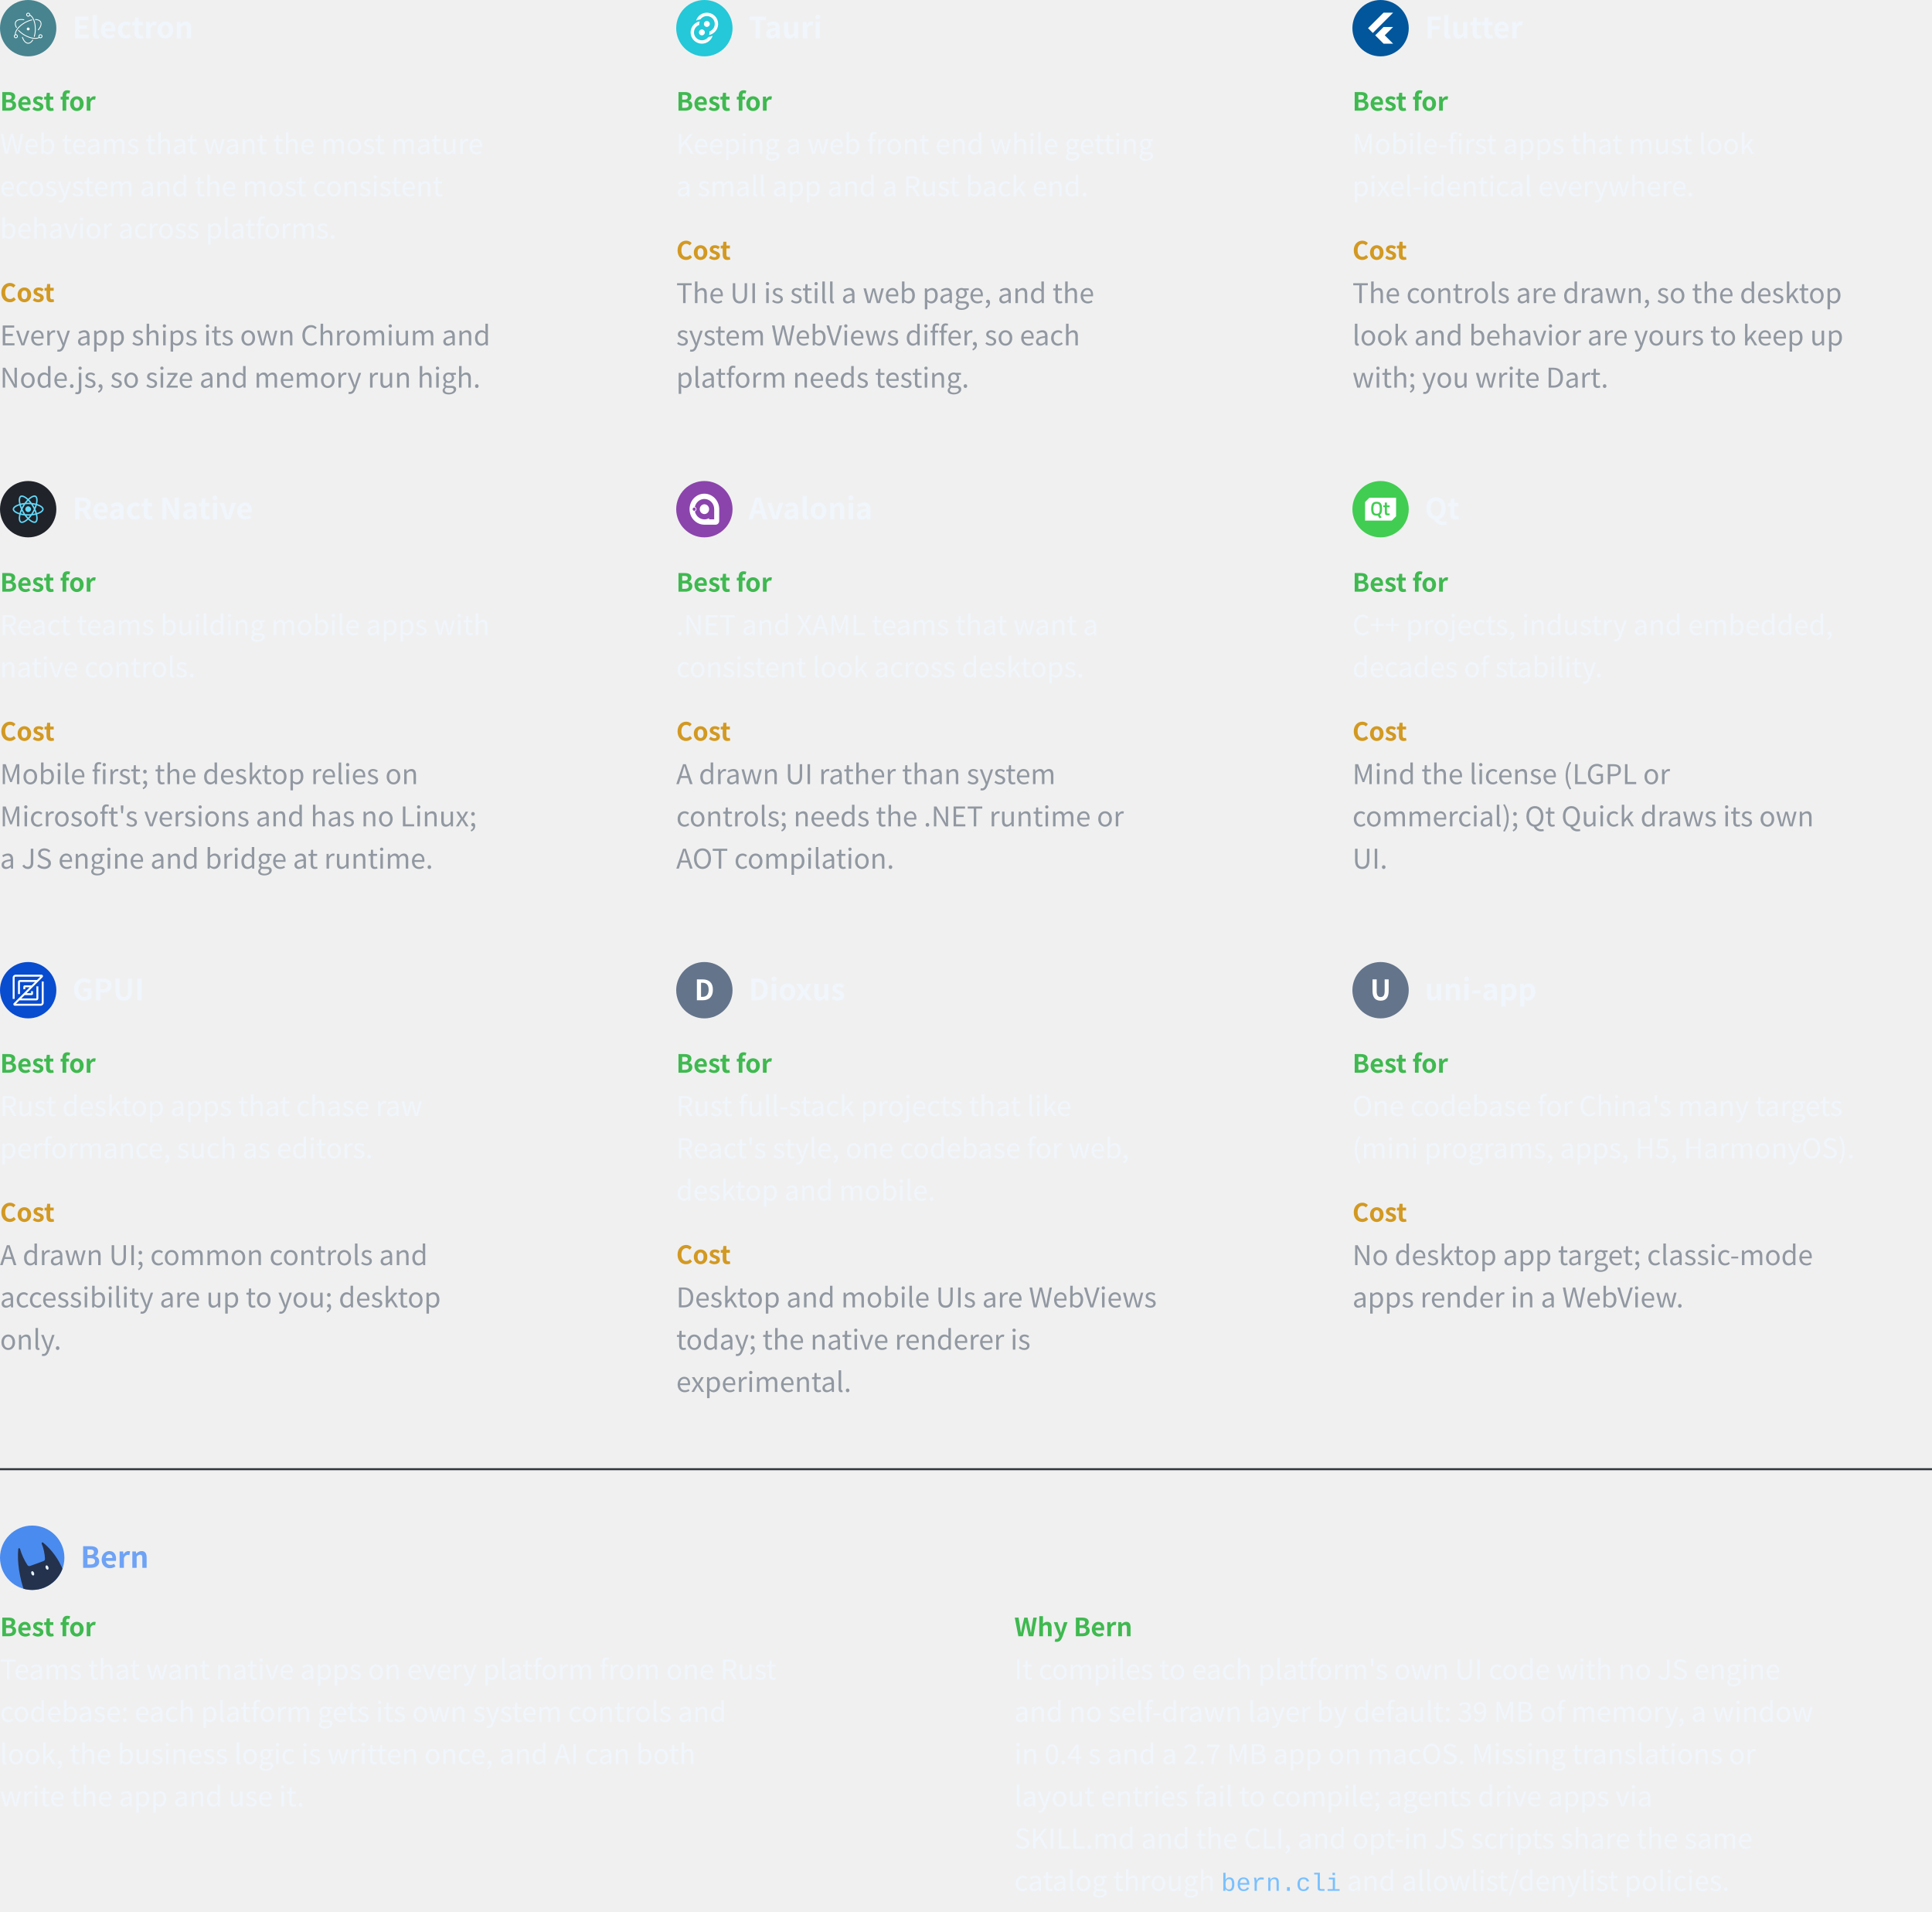
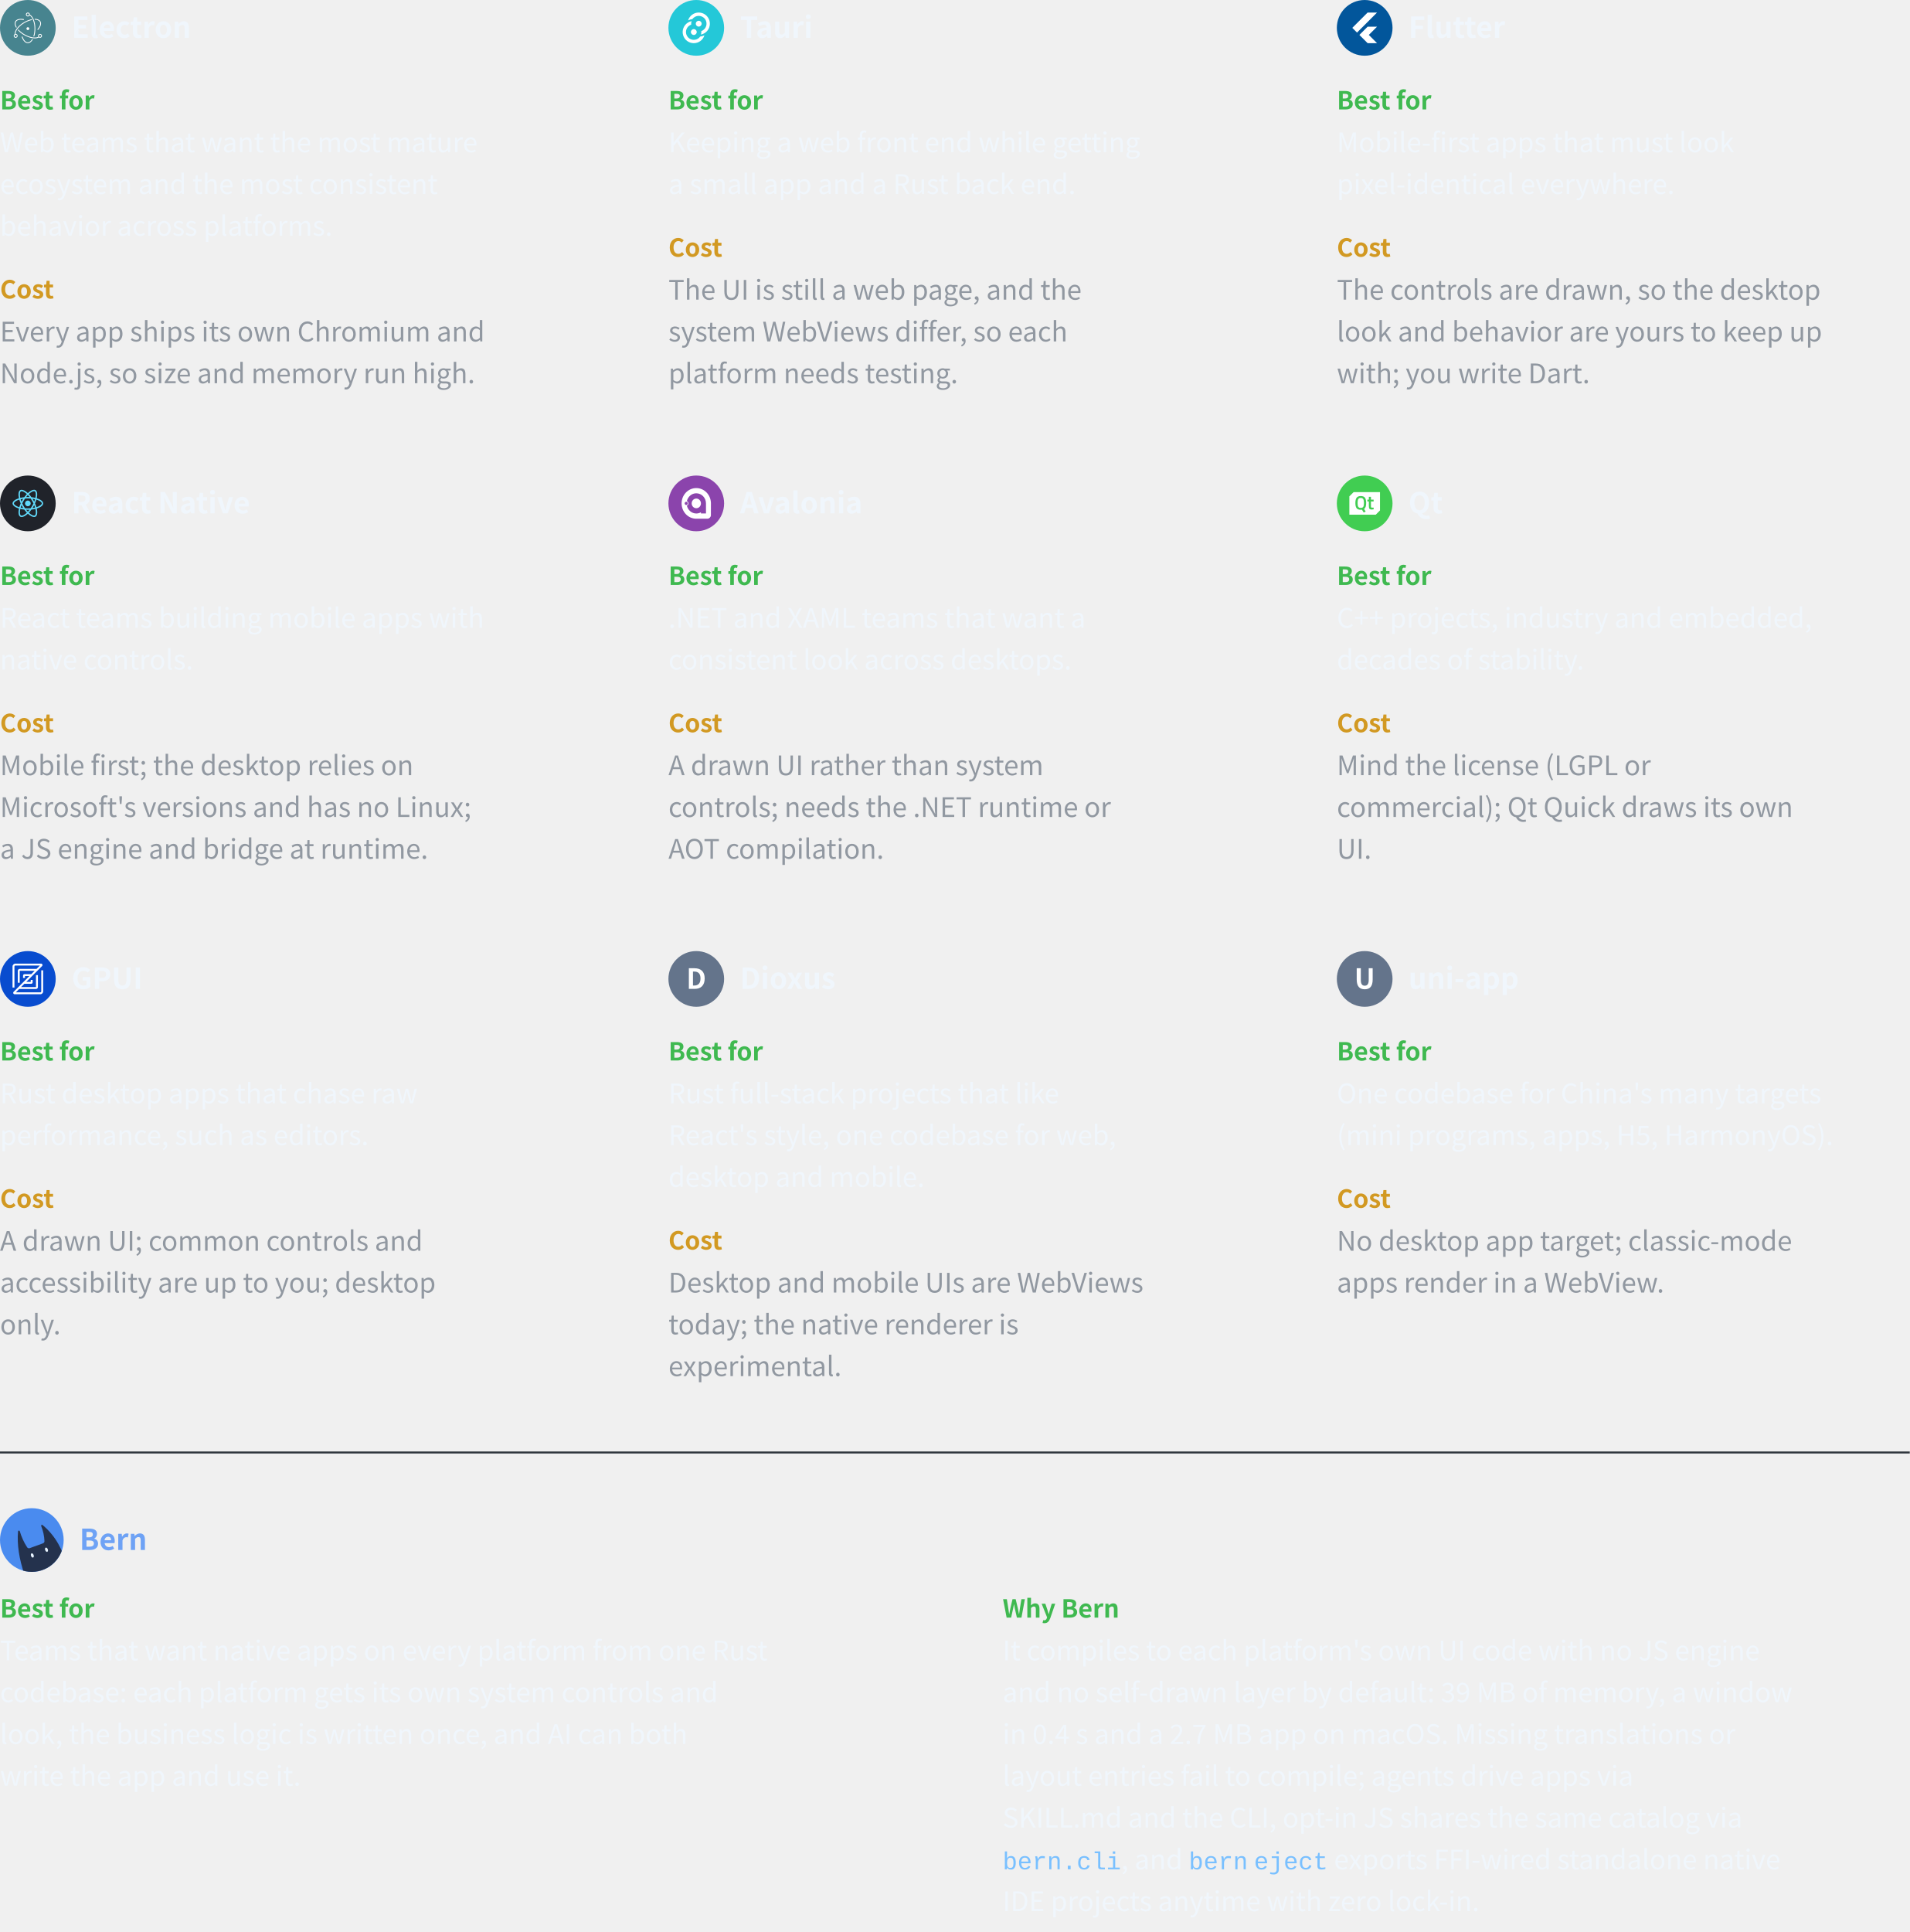
- <svg xmlns="http://www.w3.org/2000/svg" viewBox="0 0 960 950" width="960" height="950" font-family="-apple-system, BlinkMacSystemFont, 'Segoe UI', 'PingFang SC', 'Hiragino Sans GB', 'Microsoft YaHei', 'Noto Sans CJK SC', 'Helvetica Neue', Arial, sans-serif">
+ <svg xmlns="http://www.w3.org/2000/svg" viewBox="0 0 960 971" width="960" height="971" font-family="-apple-system, BlinkMacSystemFont, 'Segoe UI', 'PingFang SC', 'Hiragino Sans GB', 'Microsoft YaHei', 'Noto Sans CJK SC', 'Helvetica Neue', Arial, sans-serif">
  <defs>
    <symbol id="bern-logo" viewBox="0 0 1024 1024">
      <defs>
        <clipPath id="bern-symbol-disc">
          <circle cx="512" cy="512" r="512" />
        </clipPath>
      </defs>
      <g clip-path="url(#bern-symbol-disc)">
        <rect width="1024" height="1024" fill="#4A8BEF" />
        <path fill="#24324D" d="M 290.4 372.1 C 270.7 579.3 309.8 827.6 392.0 1060.0 L 1100 1100 L 1060.0 880.0 C 1013.0 692.2 904.4 451.5 684.3 270.5 A 14 14 0 0 0 662.4 286.5 C 693.7 364.2 711.6 444.8 715.3 529.4 A 36 36 0 0 1 691.6 564.9 C 620.6 590.7 549.5 616.5 478.5 642.4 A 36 36 0 0 1 436.0 628.1 C 383.8 547.6 344.6 461.1 317.8 369.5 A 14 14 0 0 0 290.4 372.1 Z" />
        <ellipse rx="22" ry="36" fill="#E8F4FF" transform="translate(520 760) rotate(-20)" />
        <ellipse rx="22" ry="36" fill="#E8F4FF" transform="translate(748 668) rotate(-20)" />
      </g>
    </symbol>
  </defs>
  <g transform="translate(0.0 0.0)">
    <circle cx="14.0" cy="14.0" r="14.0" fill="#47848F" />
    <path d="M12.011 0c-.85 0-1.539.689-1.539 1.539 0 .85.689 1.539 1.539 1.539.595 0 1.11-.338 1.366-.832 2.221 1.268 3.847 5.473 3.847 10.362 0 2.071-.289 4.056-.825 5.769a.322.322 0 0 0 .211.403.322.322 0 0 0 .403-.211c.556-1.776.854-3.825.854-5.96 0-5.193-1.772-9.686-4.321-11.003.001-.022.004-.044.004-.067 0-.85-.689-1.539-1.539-1.539zm0 .643a.896.896 0 1 1 0 1.792.896.896 0 1 1 0-1.792zm-5.486 4.305c-2.067.007-3.647.665-4.388 1.948-.738 1.277-.527 2.971.511 4.781a.322.322 0 0 0 .558-.32C2.271 9.727 2.089 8.266 2.694 7.218c.821-1.422 3.033-1.955 5.932-1.427a.322.322 0 0 0 .115-.633c-.784-.143-1.527-.212-2.216-.21zm11.052.018a.322.322 0 0 0-.008.643c1.834.024 3.156.596 3.75 1.626.819 1.419.18 3.595-1.718 5.837a.322.322 0 0 0 .038.454.322.322 0 0 0 .453-.038c2.054-2.426 2.771-4.866 1.784-6.574-.726-1.257-2.26-1.921-4.299-1.947zm-2.698.292a.323.323 0 0 0-.065.007c-1.857.398-3.833 1.175-5.731 2.271-4.57 2.638-7.592 6.495-7.36 9.372-.473.263-.793.766-.793 1.345 0 .85.689 1.539 1.539 1.539.85 0 1.539-.689 1.539-1.539 0-.85-.689-1.539-1.539-1.539-.038 0-.075.003-.113.006-.1-2.56 2.743-6.141 7.048-8.627 1.841-1.063 3.755-1.816 5.545-2.2a.322.322 0 0 0-.07-.636zm-2.879 6.236a1.119 1.119 0 0 0-.224.025c-.601.13-.983.723-.853 1.324.13.601.723.983 1.324.853.601-.13.983-.723.853-1.324-.114-.526-.582-.884-1.099-.879zM4.532 13.341a.321.321 0 0 0-.232.084.321.321 0 0 0-.021.454c1.268 1.394 2.916 2.701 4.795 3.786 4.415 2.549 9.106 3.285 11.561 1.839a1.53 1.53 0 0 0 .897.29c.85 0 1.539-.689 1.539-1.539 0-.85-.689-1.539-1.539-1.539-.85 0-1.539.689-1.539 1.539 0 .276.074.534.201.758-2.245 1.214-6.631.5-10.798-1.905-1.823-1.052-3.418-2.318-4.64-3.661a.321.321 0 0 0-.223-.105zm-2.063 4.017a.896.896 0 1 1 0 1.792.896.896 0 1 1 0-1.792zm19.062 0a.896.896 0 1 1 0 1.792.891.891 0 0 1-.586-.219c-.003-.004-.004-.008-.007-.012a.32.32 0 0 0-.096-.091.896.896 0 0 1 .689-1.469zm-14.005 1.368a.322.322 0 0 0-.321.43C8.279 22.154 10.036 24 12.011 24c1.441 0 2.773-.982 3.813-2.711a.322.322 0 0 0-.11-.441.322.322 0 0 0-.442.11c-.934 1.554-2.081 2.399-3.261 2.399-1.641 0-3.208-1.647-4.2-4.418a.322.322 0 0 0-.285-.213z" fill="#FFFFFF" transform="translate(6.30 6.30) scale(0.6417)" />
    <text x="36" y="19" font-size="14.5" font-weight="700" fill="#F0F6FC">Electron</text>
    <text x="0.0" y="55.0" font-size="12.5" font-weight="700" fill="#3FB950">Best for</text>
    <text x="0.0" y="76.5" font-size="13.5" fill="#F0F6FC">Web teams that want the most mature</text>
    <text x="0.0" y="97.5" font-size="13.5" fill="#F0F6FC">ecosystem and the most consistent</text>
    <text x="0.0" y="118.5" font-size="13.5" fill="#F0F6FC">behavior across platforms.</text>
    <text x="0.0" y="150.0" font-size="12.5" font-weight="700" fill="#D29922">Cost</text>
    <text x="0.0" y="171.6" font-size="13.5" fill="#9198A1">Every app ships its own Chromium and</text>
    <text x="0.0" y="192.6" font-size="13.5" fill="#9198A1">Node.js, so size and memory run high.</text>
  </g>
  <g transform="translate(336.0 0.0)">
    <circle cx="14.0" cy="14.0" r="14.0" fill="#24C8D8" />
    <path d="M13.912 0a8.72 8.72 0 0 0-8.308 6.139c1.05-.515 2.18-.845 3.342-.976 2.415-3.363 7.4-3.412 9.88-.097 2.48 3.315 1.025 8.084-2.883 9.45a6.131 6.131 0 0 1-.3 2.762 8.72 8.72 0 0 0 3.01-1.225A8.72 8.72 0 0 0 13.913 0zm.082 6.451a2.284 2.284 0 1 0-.15 4.566 2.284 2.284 0 0 0 .15-4.566zm-5.629.27a8.72 8.72 0 0 0-3.031 1.235 8.72 8.72 0 1 0 13.06 9.913 10.173 10.174 0 0 1-3.343.965 6.125 6.125 0 1 1-7.028-9.343 6.114 6.115 0 0 1 .342-2.772zm1.713 6.27a2.284 2.284 0 0 0-2.284 2.283 2.284 2.284 0 0 0 2.284 2.284 2.284 2.284 0 0 0 2.284-2.284 2.284 2.284 0 0 0-2.284-2.284z" fill="#FFFFFF" transform="translate(6.30 6.30) scale(0.6417)" />
    <text x="36" y="19" font-size="14.5" font-weight="700" fill="#F0F6FC">Tauri</text>
    <text x="0.0" y="55.0" font-size="12.5" font-weight="700" fill="#3FB950">Best for</text>
    <text x="0.0" y="76.5" font-size="13.5" fill="#F0F6FC">Keeping a web front end while getting</text>
    <text x="0.0" y="97.5" font-size="13.5" fill="#F0F6FC">a small app and a Rust back end.</text>
    <text x="0.0" y="129.0" font-size="12.5" font-weight="700" fill="#D29922">Cost</text>
    <text x="0.0" y="150.6" font-size="13.5" fill="#9198A1">The UI is still a web page, and the</text>
    <text x="0.0" y="171.6" font-size="13.5" fill="#9198A1">system WebViews differ, so each</text>
    <text x="0.0" y="192.6" font-size="13.5" fill="#9198A1">platform needs testing.</text>
  </g>
  <g transform="translate(672.0 0.0)">
    <circle cx="14.0" cy="14.0" r="14.0" fill="#02569B" />
    <path d="M14.314 0L2.3 12 6 15.7 21.684.013h-7.357zm.014 11.072L7.857 17.53l6.47 6.47H21.7l-6.46-6.468 6.46-6.46h-7.37z" fill="#FFFFFF" transform="translate(6.30 6.30) scale(0.6417)" />
    <text x="36" y="19" font-size="14.5" font-weight="700" fill="#F0F6FC">Flutter</text>
    <text x="0.0" y="55.0" font-size="12.5" font-weight="700" fill="#3FB950">Best for</text>
    <text x="0.0" y="76.5" font-size="13.5" fill="#F0F6FC">Mobile-first apps that must look</text>
    <text x="0.0" y="97.5" font-size="13.5" fill="#F0F6FC">pixel-identical everywhere.</text>
    <text x="0.0" y="129.0" font-size="12.5" font-weight="700" fill="#D29922">Cost</text>
    <text x="0.0" y="150.6" font-size="13.5" fill="#9198A1">The controls are drawn, so the desktop</text>
    <text x="0.0" y="171.6" font-size="13.5" fill="#9198A1">look and behavior are yours to keep up</text>
    <text x="0.0" y="192.6" font-size="13.5" fill="#9198A1">with; you write Dart.</text>
  </g>
  <g transform="translate(0.0 239.0)">
    <circle cx="14.0" cy="14.0" r="14.0" fill="#20232A" />
    <path d="M14.23 12.004a2.236 2.236 0 0 1-2.235 2.236 2.236 2.236 0 0 1-2.236-2.236 2.236 2.236 0 0 1 2.235-2.236 2.236 2.236 0 0 1 2.236 2.236zm2.648-10.69c-1.346 0-3.107.96-4.888 2.622-1.78-1.653-3.542-2.602-4.887-2.602-.41 0-.783.093-1.106.278-1.375.793-1.683 3.264-.973 6.365C1.98 8.917 0 10.42 0 12.004c0 1.59 1.99 3.097 5.043 4.03-.704 3.113-.39 5.588.988 6.38.32.187.69.275 1.102.275 1.345 0 3.107-.96 4.888-2.624 1.78 1.654 3.542 2.603 4.887 2.603.41 0 .783-.09 1.106-.275 1.374-.792 1.683-3.263.973-6.365C22.02 15.096 24 13.59 24 12.004c0-1.59-1.99-3.097-5.043-4.032.704-3.11.39-5.587-.988-6.38-.318-.184-.688-.277-1.092-.278zm-.005 1.09v.006c.225 0 .406.044.558.127.666.382.955 1.835.73 3.704-.054.46-.142.945-.25 1.44-.96-.236-2.006-.417-3.107-.534-.66-.905-1.345-1.727-2.035-2.447 1.592-1.48 3.087-2.292 4.105-2.295zm-9.77.02c1.012 0 2.514.808 4.11 2.28-.686.72-1.37 1.537-2.02 2.442-1.107.117-2.154.298-3.113.538-.112-.49-.195-.964-.254-1.42-.23-1.868.054-3.32.714-3.707.19-.09.4-.127.563-.132zm4.882 3.05c.455.468.91.992 1.36 1.564-.44-.02-.89-.034-1.345-.034-.46 0-.915.01-1.36.034.44-.572.895-1.096 1.345-1.565zM12 8.1c.74 0 1.477.034 2.202.093.406.582.802 1.203 1.183 1.86.372.64.71 1.29 1.018 1.946-.308.655-.646 1.31-1.013 1.95-.38.66-.773 1.288-1.18 1.87-.728.063-1.466.098-2.21.098-.74 0-1.477-.035-2.202-.093-.406-.582-.802-1.204-1.183-1.86-.372-.64-.71-1.29-1.018-1.946.303-.657.646-1.313 1.013-1.954.38-.66.773-1.286 1.18-1.868.728-.064 1.466-.098 2.21-.098zm-3.635.254c-.24.377-.48.763-.704 1.16-.225.39-.435.782-.635 1.174-.265-.656-.49-1.31-.676-1.947.64-.15 1.315-.283 2.015-.386zm7.26 0c.695.103 1.365.23 2.006.387-.18.632-.405 1.282-.66 1.933-.2-.39-.41-.783-.64-1.174-.225-.392-.465-.774-.705-1.146zm3.063.675c.484.15.944.317 1.375.498 1.732.74 2.852 1.708 2.852 2.476-.005.768-1.125 1.74-2.857 2.475-.42.18-.88.342-1.355.493-.28-.958-.646-1.956-1.1-2.98.45-1.017.81-2.01 1.085-2.964zm-13.395.004c.278.96.645 1.957 1.1 2.98-.45 1.017-.812 2.01-1.086 2.964-.484-.15-.944-.318-1.37-.5-1.732-.737-2.852-1.706-2.852-2.474 0-.768 1.12-1.742 2.852-2.476.42-.18.88-.342 1.356-.494zm11.678 4.28c.265.657.49 1.312.676 1.948-.64.157-1.316.29-2.016.39.24-.375.48-.762.705-1.158.225-.39.435-.788.636-1.18zm-9.945.02c.2.392.41.783.64 1.175.23.39.465.772.705 1.143-.695-.102-1.365-.23-2.006-.386.18-.63.406-1.282.66-1.933zM17.92 16.32c.112.493.2.968.254 1.423.23 1.868-.054 3.32-.714 3.708-.147.09-.338.128-.563.128-1.012 0-2.514-.807-4.11-2.28.686-.72 1.37-1.536 2.02-2.44 1.107-.118 2.154-.3 3.113-.54zm-11.83.01c.96.234 2.006.415 3.107.532.66.905 1.345 1.727 2.035 2.446-1.595 1.483-3.092 2.295-4.11 2.295-.22-.005-.406-.05-.553-.132-.666-.38-.955-1.834-.73-3.703.054-.46.142-.944.25-1.438zm4.56.64c.44.02.89.034 1.345.034.46 0 .915-.01 1.36-.034-.44.572-.895 1.095-1.345 1.565-.455-.47-.91-.993-1.36-1.565z" fill="#61DAFB" transform="translate(6.30 6.30) scale(0.6417)" />
    <text x="36" y="19" font-size="14.5" font-weight="700" fill="#F0F6FC">React Native</text>
    <text x="0.0" y="55.0" font-size="12.5" font-weight="700" fill="#3FB950">Best for</text>
    <text x="0.0" y="76.5" font-size="13.5" fill="#F0F6FC">React teams building mobile apps with</text>
    <text x="0.0" y="97.5" font-size="13.5" fill="#F0F6FC">native controls.</text>
    <text x="0.0" y="129.0" font-size="12.5" font-weight="700" fill="#D29922">Cost</text>
    <text x="0.0" y="150.6" font-size="13.5" fill="#9198A1">Mobile first; the desktop relies on</text>
    <text x="0.0" y="171.6" font-size="13.5" fill="#9198A1">Microsoft's versions and has no Linux;</text>
    <text x="0.0" y="192.6" font-size="13.5" fill="#9198A1">a JS engine and bridge at runtime.</text>
  </g>
  <g transform="translate(336.0 239.0)">
    <circle cx="14.0" cy="14.0" r="14.0" fill="#8B44AC" />
    <path d="M12.034 8.208c-2.003 0-3.627 1.696-3.627 3.789s1.624 3.789 3.627 3.789 3.627-1.697 3.627-3.79-1.624-3.788-3.627-3.788m-7.392 2.067c.72.211 1.248.902 1.248 1.722s-.528 1.51-1.248 1.721c.752 3.54 3.776 6.188 7.392 6.188 1.316 0 2.554-.35 3.632-.967v.914h3.94v-7.528a5 5 0 0 0 0-.224v-.104c0-4.369-3.39-7.91-7.572-7.91-3.616 0-6.64 2.648-7.392 6.188m-.5 2.982c.67 0 1.212-.567 1.212-1.266s-.542-1.265-1.212-1.265-1.211.566-1.211 1.265c0 .7.542 1.266 1.211 1.266M20.682 24H11.8C5.549 23.887.515 18.556.515 12c0-6.627 5.143-12 11.487-12 6.241 0 11.32 5.2 11.483 11.678l-.02 9.743C23.3 22.876 22.12 24 20.683 24" fill="#FFFFFF" transform="translate(6.30 6.30) scale(0.6417)" />
    <text x="36" y="19" font-size="14.5" font-weight="700" fill="#F0F6FC">Avalonia</text>
    <text x="0.0" y="55.0" font-size="12.5" font-weight="700" fill="#3FB950">Best for</text>
    <text x="0.0" y="76.5" font-size="13.5" fill="#F0F6FC">.NET and XAML teams that want a</text>
    <text x="0.0" y="97.5" font-size="13.5" fill="#F0F6FC">consistent look across desktops.</text>
    <text x="0.0" y="129.0" font-size="12.5" font-weight="700" fill="#D29922">Cost</text>
    <text x="0.0" y="150.6" font-size="13.5" fill="#9198A1">A drawn UI rather than system</text>
    <text x="0.0" y="171.6" font-size="13.5" fill="#9198A1">controls; needs the .NET runtime or</text>
    <text x="0.0" y="192.6" font-size="13.5" fill="#9198A1">AOT compilation.</text>
  </g>
  <g transform="translate(672.0 239.0)">
    <circle cx="14.0" cy="14.0" r="14.0" fill="#41CD52" />
    <path d="M21.693 3.162H3.33L0 6.49v14.348h20.671L24 17.51V3.162zM12.785 18.4l-1.562.728-1.35-2.217c-.196.057-.499.09-.924.09-1.579 0-2.683-.425-3.305-1.276-.622-.85-.932-2.2-.932-4.033 0-1.84.319-3.206.949-4.098.63-.892 1.726-1.341 3.288-1.341 1.562 0 2.658.441 3.28 1.333.63.883.94 2.25.94 4.098 0 1.219-.13 2.2-.384 2.945-.261.752-.679 1.325-1.268 1.718zm4.736-1.587c-.858 0-1.447-.196-1.766-.59-.32-.392-.483-1.136-.483-2.232v-3.534H14.11V9.051h1.162V6.843h1.644V9.05h2.094v1.415h-2.094v3.346c0 .622.05 1.03.14 1.227.09.204.326.303.695.303l1.243-.05.073 1.326c-.67.13-1.186.196-1.546.196zm-8.58-9.08c-.95 0-1.604.311-1.963.94-.352.63-.532 1.629-.532 3.011 0 1.374.172 2.364.515 2.953.344.589 1.006.892 1.98.892.973 0 1.628-.295 1.971-.876.335-.58.507-1.57.507-2.953 0-1.39-.172-2.396-.523-3.026-.352-.63-1.006-.94-1.955-.94Z" fill="#FFFFFF" transform="translate(6.30 6.30) scale(0.6417)" />
    <text x="36" y="19" font-size="14.5" font-weight="700" fill="#F0F6FC">Qt</text>
    <text x="0.0" y="55.0" font-size="12.5" font-weight="700" fill="#3FB950">Best for</text>
    <text x="0.0" y="76.5" font-size="13.5" fill="#F0F6FC">C++ projects, industry and embedded,</text>
    <text x="0.0" y="97.5" font-size="13.5" fill="#F0F6FC">decades of stability.</text>
    <text x="0.0" y="129.0" font-size="12.5" font-weight="700" fill="#D29922">Cost</text>
    <text x="0.0" y="150.6" font-size="13.5" fill="#9198A1">Mind the license (LGPL or</text>
    <text x="0.0" y="171.6" font-size="13.5" fill="#9198A1">commercial); Qt Quick draws its own</text>
    <text x="0.0" y="192.6" font-size="13.5" fill="#9198A1">UI.</text>
  </g>
  <g transform="translate(0.0 478.0)">
    <circle cx="14.0" cy="14.0" r="14.0" fill="#084CCF" />
    <path d="M2.25 1.5a.75.75 0 0 0-.75.75v16.5H0V2.25A2.25 2.25 0 0 1 2.25 0h20.095c1.002 0 1.504 1.212.795 1.92L10.764 14.298h3.486V12.75h1.5v1.922a1.125 1.125 0 0 1-1.125 1.125H9.264l-2.578 2.578h11.689V9h1.5v9.375a1.5 1.5 0 0 1-1.5 1.5H5.185L2.562 22.5H21.75a.75.75 0 0 0 .75-.75V5.25H24v16.5A2.25 2.25 0 0 1 21.75 24H1.655C.653 24 .151 22.788.86 22.08L13.19 9.75H9.75v1.5h-1.5V9.375A1.125 1.125 0 0 1 9.375 8.25h5.314l2.625-2.625H5.625V15h-1.5V5.625a1.5 1.5 0 0 1 1.5-1.5h13.19L21.438 1.5z" fill="#FFFFFF" transform="translate(6.30 6.30) scale(0.6417)" />
    <text x="36" y="19" font-size="14.5" font-weight="700" fill="#F0F6FC">GPUI</text>
    <text x="0.0" y="55.0" font-size="12.5" font-weight="700" fill="#3FB950">Best for</text>
    <text x="0.0" y="76.5" font-size="13.5" fill="#F0F6FC">Rust desktop apps that chase raw</text>
    <text x="0.0" y="97.5" font-size="13.5" fill="#F0F6FC">performance, such as editors.</text>
    <text x="0.0" y="129.0" font-size="12.5" font-weight="700" fill="#D29922">Cost</text>
    <text x="0.0" y="150.6" font-size="13.5" fill="#9198A1">A drawn UI; common controls and</text>
    <text x="0.0" y="171.6" font-size="13.5" fill="#9198A1">accessibility are up to you; desktop</text>
    <text x="0.0" y="192.6" font-size="13.5" fill="#9198A1">only.</text>
  </g>
  <g transform="translate(336.0 478.0)">
    <circle cx="14.0" cy="14.0" r="14.0" fill="#64748B" />
    <text x="14.0" y="19.0" text-anchor="middle" font-size="14.0" font-weight="700" fill="#FFFFFF">D</text>
    <text x="36" y="19" font-size="14.5" font-weight="700" fill="#F0F6FC">Dioxus</text>
    <text x="0.0" y="55.0" font-size="12.5" font-weight="700" fill="#3FB950">Best for</text>
    <text x="0.0" y="76.5" font-size="13.5" fill="#F0F6FC">Rust full-stack projects that like</text>
    <text x="0.0" y="97.5" font-size="13.5" fill="#F0F6FC">React's style, one codebase for web,</text>
    <text x="0.0" y="118.5" font-size="13.5" fill="#F0F6FC">desktop and mobile.</text>
    <text x="0.0" y="150.0" font-size="12.5" font-weight="700" fill="#D29922">Cost</text>
    <text x="0.0" y="171.6" font-size="13.5" fill="#9198A1">Desktop and mobile UIs are WebViews</text>
    <text x="0.0" y="192.6" font-size="13.5" fill="#9198A1">today; the native renderer is</text>
    <text x="0.0" y="213.6" font-size="13.5" fill="#9198A1">experimental.</text>
  </g>
  <g transform="translate(672.0 478.0)">
    <circle cx="14.0" cy="14.0" r="14.0" fill="#64748B" />
    <text x="14.0" y="19.0" text-anchor="middle" font-size="14.0" font-weight="700" fill="#FFFFFF">U</text>
    <text x="36" y="19" font-size="14.5" font-weight="700" fill="#F0F6FC">uni-app</text>
    <text x="0.0" y="55.0" font-size="12.5" font-weight="700" fill="#3FB950">Best for</text>
    <text x="0.0" y="76.5" font-size="13.5" fill="#F0F6FC">One codebase for China's many targets</text>
    <text x="0.0" y="97.5" font-size="13.5" fill="#F0F6FC">(mini programs, apps, H5, HarmonyOS).</text>
    <text x="0.0" y="129.0" font-size="12.5" font-weight="700" fill="#D29922">Cost</text>
    <text x="0.0" y="150.6" font-size="13.5" fill="#9198A1">No desktop app target; classic-mode</text>
    <text x="0.0" y="171.6" font-size="13.5" fill="#9198A1">apps render in a WebView.</text>
  </g>
  <line x1="0" y1="730.0" x2="960" y2="730.0" stroke="#30363D" />
  <use href="#bern-logo" x="0.0" y="758.0" width="32.0" height="32.0" />
  <text x="40" y="779" font-size="14.5" font-weight="700" fill="#6EA2F5">Bern</text>
  <text x="0.0" y="813.0" font-size="12.5" font-weight="700" fill="#3FB950">Best for</text>
  <text x="0.0" y="834.5" font-size="13.5" fill="#F0F6FC">Teams that want native apps on every platform from one Rust</text>
  <text x="0.0" y="855.5" font-size="13.5" fill="#F0F6FC">codebase: each platform gets its own system controls and</text>
  <text x="0.0" y="876.5" font-size="13.5" fill="#F0F6FC">look, the business logic is written once, and AI can both</text>
  <text x="0.0" y="897.5" font-size="13.5" fill="#F0F6FC">write the app and use it.</text>
  <text x="504.0" y="813.0" font-size="12.5" font-weight="700" fill="#3FB950">Why Bern</text>
  <text x="504.0" y="834.5" font-size="13.5" fill="#F0F6FC">It compiles to each platform's own UI code with no JS engine</text>
  <text x="504.0" y="855.5" font-size="13.5" fill="#F0F6FC">and no self-drawn layer by default: 39 MB of memory, a window</text>
  <text x="504.0" y="876.5" font-size="13.5" fill="#F0F6FC">in 0.4 s and a 2.7 MB app on macOS. Missing translations or</text>
  <text x="504.0" y="897.5" font-size="13.5" fill="#F0F6FC">layout entries fail to compile; agents drive apps via</text>
-   <text x="504.0" y="918.5" font-size="13.5" fill="#F0F6FC">SKILL.md and the CLI, and opt-in JS scripts share the same</text>
-   <text x="504.0" y="939.5" font-size="13.5" fill="#F0F6FC">catalog through <tspan font-family="ui-monospace, SFMono-Regular, Menlo, Consolas, 'Liberation Mono', monospace" font-size="12.4" fill="#79C0FF">bern.cli</tspan> and allowlist/denylist policies.</text>
+   <text x="504.0" y="918.5" font-size="13.5" fill="#F0F6FC">SKILL.md and the CLI, opt-in JS shares the same catalog via</text>
+   <text x="504.0" y="939.5" font-size="13.5" fill="#F0F6FC">
+     <tspan font-family="ui-monospace, SFMono-Regular, Menlo, Consolas, 'Liberation Mono', monospace" font-size="12.4" fill="#79C0FF">bern.cli</tspan>, and <tspan font-family="ui-monospace, SFMono-Regular, Menlo, Consolas, 'Liberation Mono', monospace" font-size="12.4" fill="#79C0FF">bern</tspan>
+     <tspan font-family="ui-monospace, SFMono-Regular, Menlo, Consolas, 'Liberation Mono', monospace" font-size="12.4" fill="#79C0FF">eject</tspan> exports FFI-wired standalone native</text>
+   <text x="504.0" y="960.5" font-size="13.5" fill="#F0F6FC">IDE projects anytime with zero lock-in.</text>
</svg>
